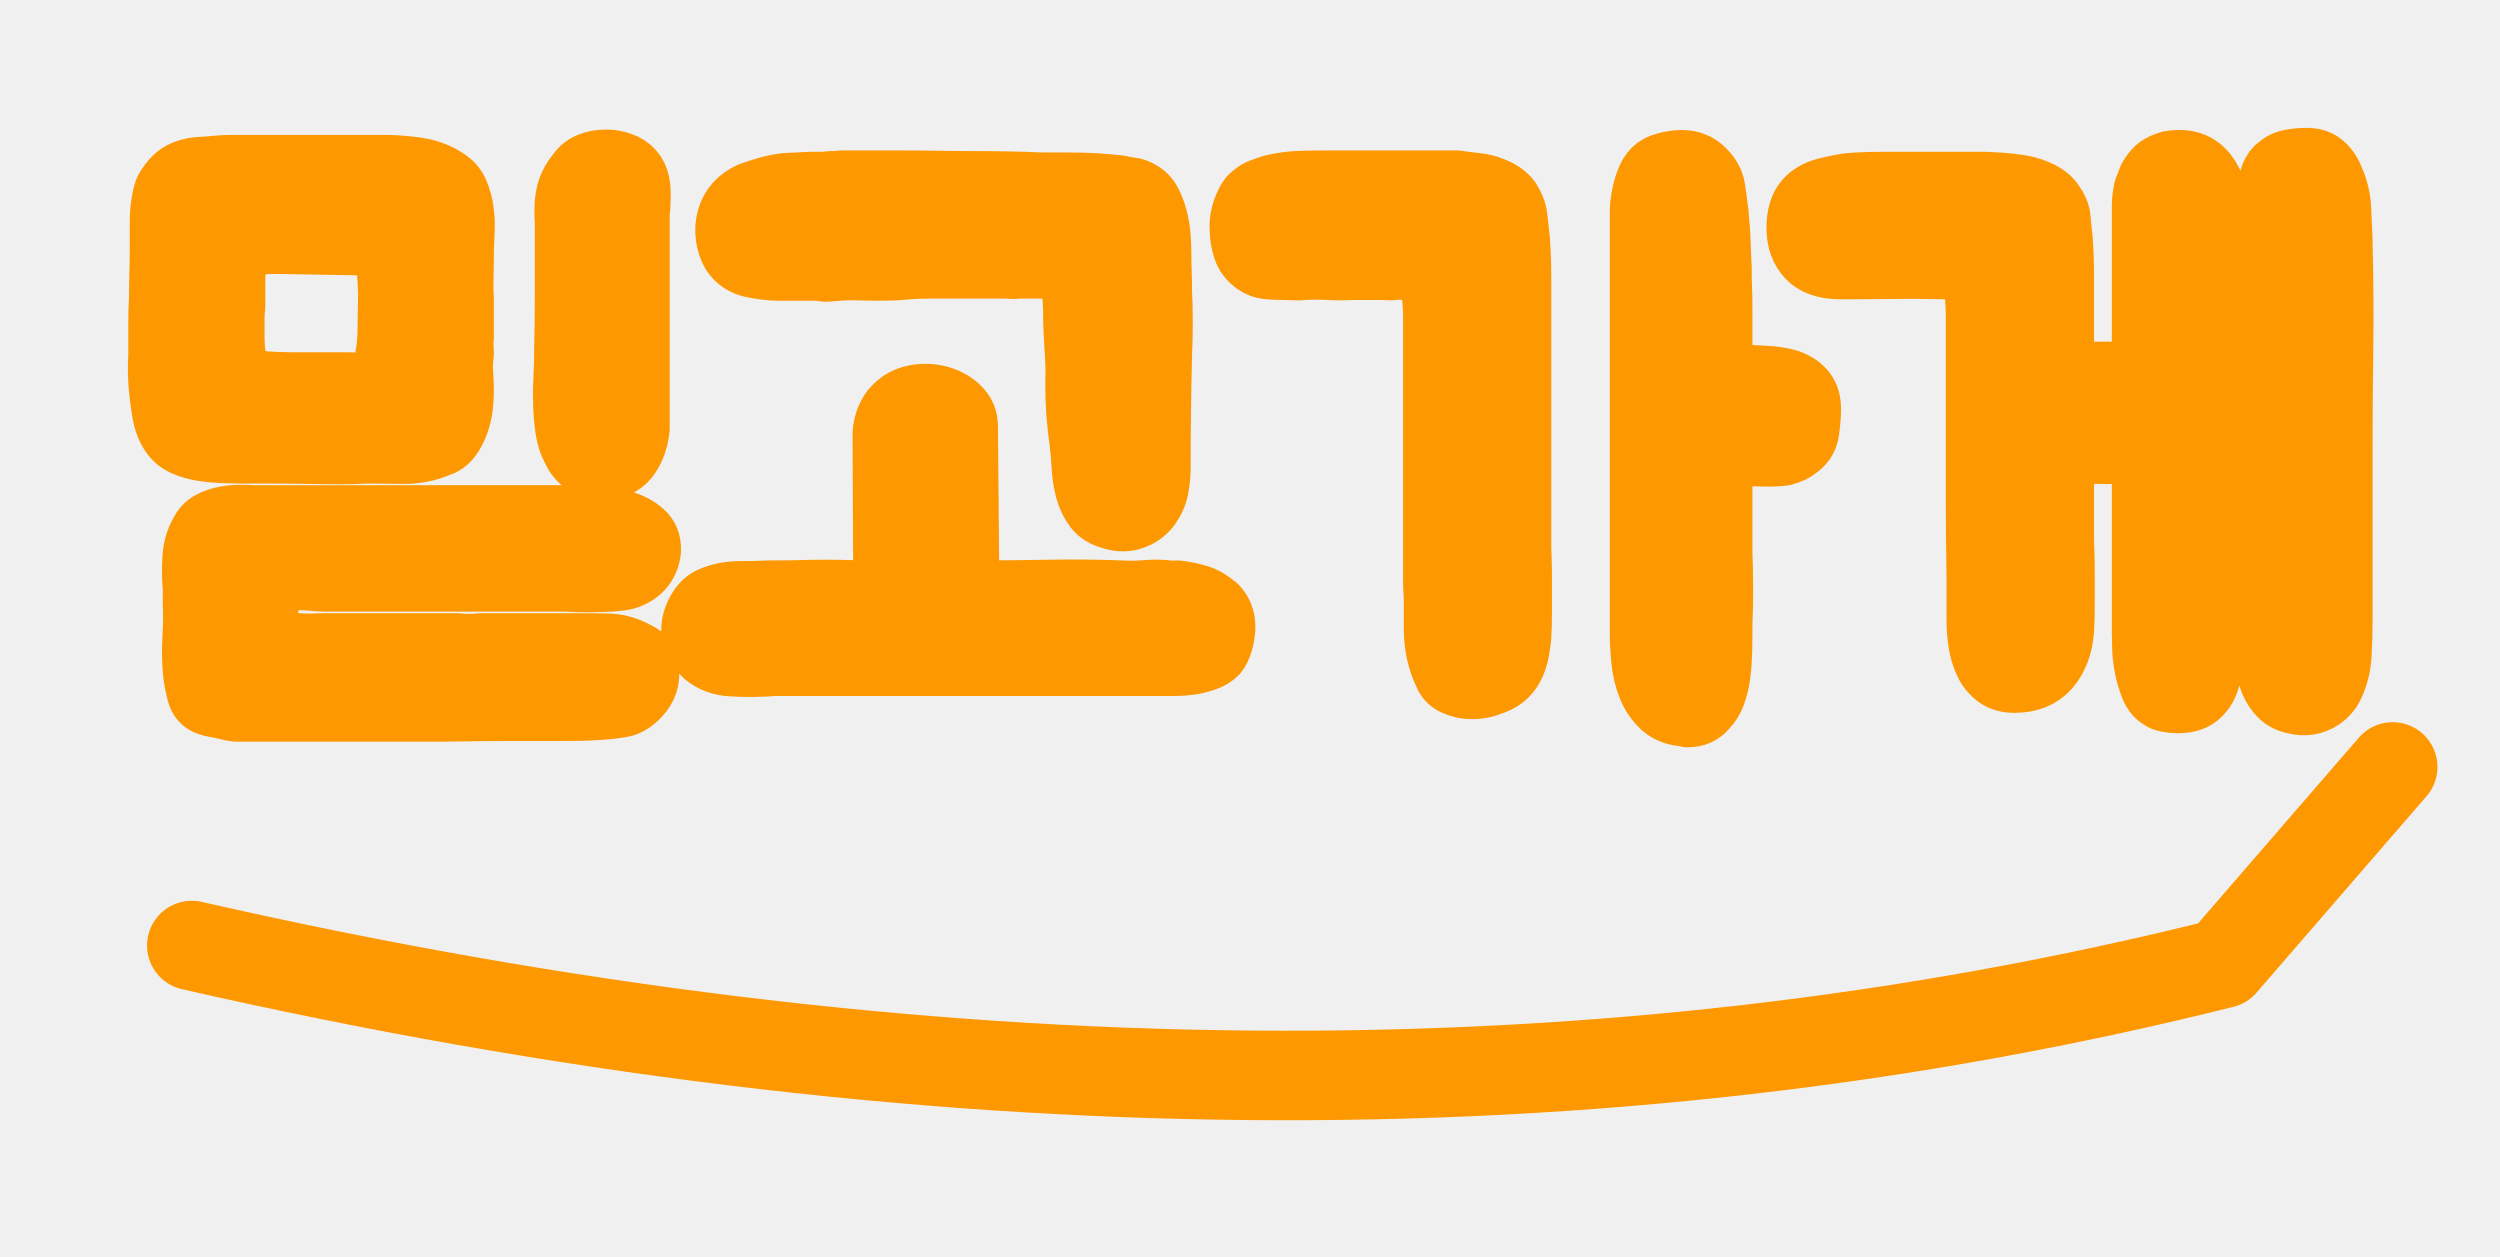
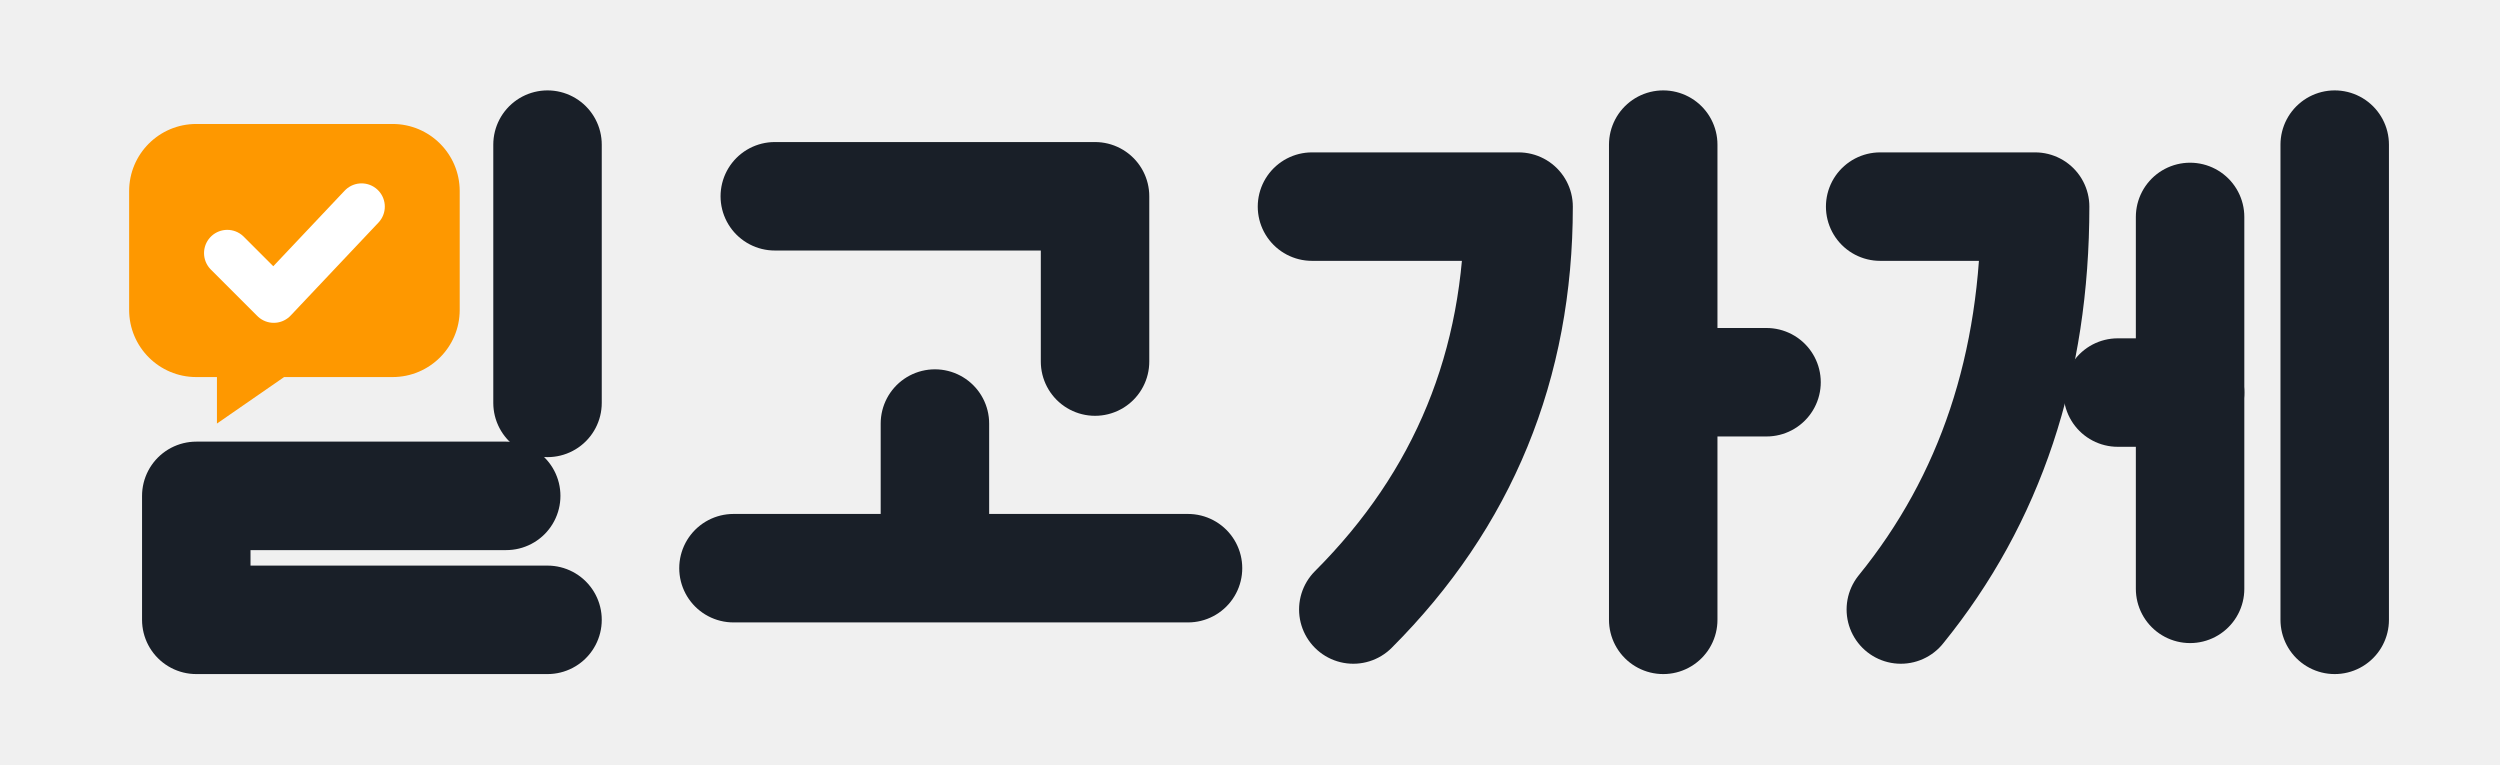
- <svg xmlns="http://www.w3.org/2000/svg" viewBox="0 0 782 393" width="782" height="393">
-   <path transform="translate(39.1175,41.84)" d="M74.58 101.42Q73.04 101.64 67.98 101.64Q62.92 101.64 57.2 101.53Q51.48 101.42 46.31 101.42Q41.14 101.42 39.38 101.42H39.16Q35.2 101.42 31.35 101.31Q27.5 101.2 23.98 100.65Q20.46 100.1 17.6 98.78Q14.74 97.46 12.98 94.82Q11.0 91.96 10.23 87.56Q9.46 83.16 9.13 79.09Q8.8 75.02 8.91 71.94Q9.02 68.86 9.02 68.64V63.8Q9.02 61.38 9.02 58.3Q9.02 55.22 9.24 51.48Q9.24 47.52 9.35 43.67Q9.46 39.82 9.46 36.74V29.7Q9.46 29.04 9.46 27.28Q9.46 25.52 9.68 23.43Q9.9 21.34 10.34 19.25Q10.78 17.16 11.66 15.84Q13.64 12.76 15.73 11.33Q17.82 9.9 21.12 9.24Q22.22 9.02 24.42 8.91Q26.62 8.8 28.6 8.58Q31.02 8.36 33.66 8.36H81.18Q86.02 8.36 91.41 9.13Q96.8 9.9 100.98 12.54Q104.28 14.52 105.6 17.6Q106.92 20.68 107.36 24.2Q107.8 27.72 107.58 31.35Q107.36 34.98 107.36 38.06Q107.36 41.58 107.25 44.99Q107.14 48.4 107.36 51.92V64.02Q107.14 65.12 107.25 66.44Q107.36 67.76 107.36 69.08Q106.92 71.94 107.14 74.69Q107.36 77.44 107.36 80.52Q107.36 82.94 107.03 85.69Q106.7 88.44 105.71 91.19Q104.72 93.94 103.07 96.14Q101.42 98.34 98.78 99.22Q93.06 101.64 86.79 101.53Q80.52 101.42 74.58 101.42ZM19.8 142.34Q19.36 137.72 19.69 132.44Q20.02 127.16 22.88 122.76Q24.42 120.56 27.06 119.46Q29.7 118.36 32.56 118.03Q35.42 117.7 37.62 117.81Q39.82 117.92 40.48 117.92H140.8Q145.42 117.92 149.6 118.25Q153.78 118.58 158.18 120.34Q161.92 121.88 164.01 124.3Q166.1 126.72 165.88 130.68Q165.44 134.42 163.13 137.06Q160.82 139.7 157.08 140.8Q153.56 141.68 144.54 141.68Q141.68 141.68 139.81 141.57Q137.94 141.46 137.72 141.46H62.04Q60.72 141.46 58.52 141.24Q56.32 141.02 54.12 141.02Q51.92 141.02 50.05 141.46Q48.18 141.9 47.52 143.44Q47.08 144.1 46.64 146.08Q46.2 148.06 46.09 150.26Q45.98 152.46 46.2 154.33Q46.42 156.2 47.08 156.64Q47.96 157.08 50.6 157.52Q53.24 157.96 54.34 157.96Q56.76 158.18 59.07 158.07Q61.38 157.96 63.8 157.96H103.62Q107.8 158.4 111.32 157.96H141.02Q146.52 157.96 150.92 158.07Q155.32 158.18 159.06 159.94Q161.48 161.04 163.02 162.14Q164.56 163.24 165.0 165.88Q166.32 171.38 163.02 175.78Q159.5 180.18 155.43 180.84Q151.36 181.5 146.52 181.72Q144.1 181.94 136.62 181.94Q129.14 181.94 120.78 181.94Q111.1 181.94 99.66 182.16H34.76Q33.0 181.94 31.24 181.5Q29.7 181.06 28.16 180.84Q26.62 180.62 25.52 180.18Q22.0 179.08 21.01 175.01Q20.02 170.94 19.8 167.86Q19.36 163.02 19.69 157.52Q20.02 152.02 19.8 147.18ZM162.36 92.4Q162.36 92.4 162.14 93.94Q161.92 95.48 161.26 97.46Q160.6 99.44 159.28 101.53Q157.96 103.62 155.76 104.94Q152.68 106.7 149.6 106.7Q145.86 106.7 142.34 104.28Q139.92 102.52 138.6 99.66Q136.84 96.36 136.29 92.4Q135.74 88.44 135.63 84.26Q135.52 80.08 135.74 76.01Q135.96 71.94 135.96 68.2Q136.18 58.74 136.18 49.39Q136.18 40.04 136.18 30.8V27.94Q135.96 25.52 136.07 22.77Q136.18 20.02 136.84 17.6Q137.72 14.3 140.8 10.56Q142.56 8.36 145.75 7.37Q148.94 6.38 152.68 6.82Q159.28 7.92 161.48 12.54Q162.8 15.4 162.69 19.58Q162.58 23.76 162.36 24.64ZM48.62 35.86Q46.64 35.86 44.99 35.86Q43.34 35.86 42.02 36.3Q38.94 36.52 36.96 38.94Q36.08 40.04 35.97 42.24Q35.86 44.44 35.86 44.88V54.12Q35.64 55.88 35.64 57.31Q35.64 58.74 35.64 59.84V62.48Q35.64 62.48 35.64 63.8Q35.64 65.12 35.75 66.88Q35.86 68.64 36.3 70.4Q36.74 72.16 37.84 73.48Q39.6 75.68 43.56 76.01Q47.52 76.34 51.48 76.34H51.7Q54.56 76.34 56.43 76.34Q58.3 76.34 60.06 76.34Q61.82 76.34 63.69 76.34Q65.56 76.34 68.64 76.34Q70.4 76.34 72.27 76.45Q74.14 76.56 75.9 76.12Q77.66 75.9 78.32 75.02Q78.98 74.14 79.42 72.82Q79.86 71.06 79.86 69.96Q80.74 65.78 80.74 60.5Q80.74 56.98 80.85 53.46Q80.96 49.94 80.74 46.42Q80.52 44.66 80.63 42.9Q80.74 41.14 80.3 39.38Q79.42 36.96 77.44 36.63Q75.46 36.3 73.48 36.3Z M204.32 44.22Q200.58 44.22 195.85 43.23Q191.12 42.24 188.48 38.28Q186.94 35.64 186.5 32.34Q186.06 29.04 186.94 25.96Q188.7 19.8 195.08 16.94Q196.4 16.5 197.72 16.06Q199.04 15.62 200.58 15.18Q204.76 14.08 207.51 13.97Q210.26 13.86 214.66 13.64Q216.64 13.64 217.74 13.64Q218.84 13.64 220.6 13.42Q222.36 13.42 223.02 13.31Q223.68 13.2 225.66 13.2Q226.76 13.2 231.16 13.2Q235.56 13.2 241.39 13.2Q247.22 13.2 253.82 13.31Q260.42 13.42 266.25 13.42Q272.08 13.42 276.37 13.53Q280.66 13.64 281.76 13.64Q285.06 13.86 288.58 13.86Q292.1 13.86 295.62 13.86Q299.58 13.86 303.43 14.08Q307.28 14.3 311.24 14.74Q313.0 15.18 314.87 15.4Q316.74 15.62 318.5 16.72Q320.92 18.04 322.24 20.57Q323.56 23.1 324.33 26.07Q325.1 29.04 325.32 32.12Q325.54 35.2 325.54 37.62Q325.54 40.7 325.65 43.56Q325.76 46.42 325.76 49.5Q325.98 53.68 325.98 59.18Q325.98 64.68 325.76 68.86Q325.54 77.88 325.43 86.57Q325.32 95.26 325.32 104.28Q325.32 107.8 324.66 111.21Q324.0 114.62 321.8 117.7Q319.38 120.78 315.86 121.99Q312.34 123.2 308.6 122.1Q304.2 121.0 302.11 118.25Q300.02 115.5 299.03 111.87Q298.04 108.24 297.82 104.17Q297.6 100.1 297.16 96.58Q295.84 87.34 295.84 78.54Q296.06 73.48 295.62 67.43Q295.18 61.38 295.18 56.54Q295.18 52.8 294.74 49.39Q294.3 45.98 291.22 44.22Q289.9 43.56 288.14 43.56Q286.38 43.56 283.96 43.56H279.34Q278.24 43.78 277.14 43.67Q276.04 43.56 274.94 43.56H251.62Q247.22 43.56 244.03 43.89Q240.84 44.22 236.44 44.22Q232.04 44.22 228.63 44.11Q225.22 44.0 220.82 44.44Q219.06 44.66 218.07 44.44Q217.08 44.22 215.32 44.22ZM326.64 141.46Q327.3 141.68 327.96 141.57Q328.62 141.46 329.28 141.46Q333.02 141.9 336.21 142.89Q339.4 143.88 342.48 146.52Q345.56 149.6 345.56 154.22Q345.56 156.64 344.79 159.39Q344.02 162.14 342.7 163.68Q340.94 165.44 338.3 166.32Q335.66 167.2 333.24 167.53Q330.82 167.86 328.95 167.86Q327.08 167.86 326.86 167.86H203.66Q202.56 167.86 201.46 167.97Q200.36 168.08 199.26 168.08Q194.64 168.3 189.36 167.97Q184.08 167.64 180.34 164.56Q175.72 160.38 175.72 155.1Q175.72 151.8 177.7 148.28Q179.68 144.76 182.98 143.44Q187.38 141.68 192.11 141.68Q196.84 141.68 201.68 141.46H202.78Q207.4 141.46 211.36 141.35Q215.32 141.24 219.06 141.24Q222.8 141.24 226.76 141.35Q230.72 141.46 235.78 141.46L235.56 94.16Q235.56 92.18 236.22 89.98Q236.66 88.22 237.87 86.24Q239.08 84.26 241.5 82.5Q244.36 80.52 248.32 80.08Q252.28 79.64 256.02 80.85Q259.76 82.06 262.4 84.81Q265.04 87.56 265.04 91.52L265.48 141.46Q277.8 141.46 289.02 141.24Q300.24 141.02 311.68 141.46Q315.64 141.68 319.38 141.35Q323.12 141.02 326.64 141.46Z M407.98 144.98Q407.76 142.34 407.76 139.7Q407.76 137.06 407.76 134.42V64.46Q407.76 60.94 407.76 57.42Q407.76 53.9 407.32 50.16Q407.1 49.06 406.77 47.08Q406.44 45.1 405.34 44.66Q404.24 44.0 402.81 44.11Q401.38 44.22 400.06 44.0Q398.52 43.78 397.09 44.0Q395.66 44.22 394.12 44.0H383.78Q380.04 44.22 376.3 44.0Q372.56 43.78 368.82 44.0Q367.06 44.22 365.63 44.11Q364.2 44.0 362.44 44.0Q360.02 44.0 357.38 43.78Q354.74 43.56 352.54 42.02Q349.46 39.82 348.36 36.52Q347.26 33.22 347.26 29.7Q347.04 25.52 349.02 21.34Q350.12 18.7 351.88 17.6Q352.98 16.5 355.07 15.73Q357.16 14.96 358.7 14.52Q363.32 13.42 368.38 13.31Q373.44 13.2 378.28 13.2H416.56Q419.42 13.64 422.61 13.97Q425.8 14.3 428.44 15.4Q430.2 16.06 431.85 17.16Q433.5 18.26 434.6 19.8Q436.58 22.88 436.91 25.96Q437.24 29.04 437.68 32.78Q438.12 38.94 438.12 44.99Q438.12 51.04 438.12 57.2V129.36Q438.12 129.58 438.23 132.77Q438.34 135.96 438.34 140.25Q438.34 144.54 438.34 149.27Q438.34 154.0 438.12 157.52Q437.9 159.72 437.46 162.14Q437.02 164.56 436.03 166.76Q435.04 168.96 433.28 170.72Q431.52 172.48 428.66 173.58Q424.92 175.12 421.18 175.12Q418.32 175.12 415.46 173.91Q412.6 172.7 411.5 170.28Q407.98 163.24 407.98 154.66ZM501.04 73.7Q504.12 73.92 507.42 74.03Q510.72 74.14 513.8 74.36Q514.9 74.36 516.22 74.58Q517.54 74.8 518.86 75.02Q523.26 75.9 526.01 78.65Q528.76 81.4 528.76 86.02Q528.76 89.1 528.21 93.06Q527.66 97.02 524.8 99.22Q523.48 100.32 522.16 100.98Q520.84 101.64 519.08 102.08Q515.56 102.52 510.5 102.3Q505.44 102.08 501.92 102.3Q501.04 102.3 501.04 103.4Q501.04 106.04 501.04 109.67Q501.04 113.3 501.04 117.15Q501.04 121.0 501.04 124.63Q501.04 128.26 501.04 131.12Q501.48 142.56 501.04 153.56V156.64Q501.04 159.5 500.93 162.91Q500.82 166.32 500.38 169.62Q499.94 172.92 498.84 175.89Q497.74 178.86 495.76 180.84Q493.12 183.92 488.72 183.92Q488.72 183.92 488.28 183.7Q483.0 183.48 479.81 180.62Q476.62 177.76 474.97 173.58Q473.32 169.4 472.88 164.89Q472.44 160.38 472.44 156.86V26.18Q472.44 25.96 472.44 24.09Q472.44 22.22 472.88 19.69Q473.32 17.16 474.31 14.41Q475.3 11.66 477.06 9.9Q478.6 8.36 481.57 7.59Q484.54 6.82 486.96 6.82Q491.8 6.82 495.1 10.12Q498.18 13.2 498.73 16.61Q499.28 20.02 499.72 23.76Q499.94 24.64 499.94 26.4Q500.38 30.14 500.49 34.1Q500.6 38.06 500.82 42.02Q500.82 43.78 500.82 44.88Q500.82 45.98 500.93 48.29Q501.04 50.6 501.04 55.22Q501.04 59.84 501.04 68.64Z M577.76 152.68Q577.76 149.38 577.76 146.52Q577.76 143.66 577.76 139.7Q577.76 135.74 577.65 130.24Q577.54 124.74 577.54 115.94Q577.54 107.14 577.54 94.6Q577.54 82.06 577.54 64.24Q577.54 60.5 577.54 57.09Q577.54 53.68 577.1 49.94Q576.44 45.98 575.12 44.88Q573.8 43.78 569.84 43.78Q560.16 43.56 552.68 43.67Q545.2 43.78 536.62 43.78Q528.92 43.78 525.18 39.82Q521.44 35.86 521.44 29.48Q521.44 23.1 524.41 19.69Q527.38 16.28 533.1 15.18Q537.5 14.08 541.46 13.86Q545.42 13.64 550.26 13.64H581.72Q582.82 13.64 584.03 13.75Q585.24 13.86 586.34 13.86Q589.2 14.08 592.39 14.52Q595.58 14.96 598.22 16.06Q599.98 16.72 601.63 17.82Q603.28 18.92 604.38 20.46Q606.58 23.54 606.8 26.18Q607.02 28.82 607.46 32.56Q607.9 38.5 607.9 44.66Q607.9 50.82 607.9 56.98V73.04H629.46V28.6Q629.46 25.74 629.46 22.77Q629.46 19.8 630.12 16.94Q630.56 15.84 630.89 14.96Q631.22 14.08 631.66 12.98Q632.98 10.78 634.3 9.57Q635.62 8.36 638.04 7.48Q639.14 7.04 640.35 6.93Q641.56 6.82 642.66 6.82Q649.92 6.82 653.66 13.42Q654.54 14.74 654.87 17.16Q655.2 19.58 655.42 22.11Q655.64 24.64 655.64 26.51Q655.64 28.38 655.64 28.82V131.78V154.66Q655.64 160.16 655.31 163.46Q654.98 166.76 653.22 171.82Q652.12 175.12 649.48 177.32Q646.84 179.52 642.0 179.52Q640.68 179.52 638.7 179.19Q636.72 178.86 635.62 177.98Q633.42 176.66 632.21 173.69Q631.0 170.72 630.34 167.42Q629.68 164.12 629.57 161.04Q629.46 157.96 629.46 156.2V101.64L607.9 101.42V127.38Q607.9 127.6 608.01 130.68Q608.12 133.76 608.12 138.16Q608.12 142.56 608.12 147.29Q608.12 152.02 607.9 155.54Q607.24 163.46 602.95 168.3Q598.66 173.14 590.96 173.14Q587.0 173.14 584.36 171.16Q581.72 169.18 580.29 166.1Q578.86 163.02 578.31 159.39Q577.76 155.76 577.76 152.68ZM692.16 173.36Q690.84 176.22 687.98 178.2Q683.58 181.06 678.3 179.74Q675.0 179.08 672.91 176.99Q670.82 174.9 669.72 172.26Q668.62 169.62 668.18 166.54Q667.74 163.46 667.74 160.6V31.02Q667.74 28.6 667.74 25.41Q667.74 22.22 668.18 19.25Q668.62 16.28 669.39 13.64Q670.16 11.0 671.7 9.46Q674.12 7.26 676.76 6.71Q679.4 6.16 682.48 6.16Q686.22 6.16 688.64 8.25Q691.06 10.34 692.38 13.86Q694.36 18.48 694.58 23.32Q694.8 28.16 695.02 33.22V34.32Q695.46 51.04 695.24 67.54Q695.02 84.04 695.02 99.66V152.46Q695.02 158.18 694.69 163.46Q694.36 168.74 692.16 173.36Z" fill="#FE9800" stroke="#FE9800" stroke-width="16" stroke-linejoin="round" />
-   <path d="M60 295.76 Q404.215 374.16 695.231 301.36 L748.431 239.9" fill="none" stroke="#FE9800" stroke-width="28" stroke-linecap="round" stroke-linejoin="round" />
+ <svg xmlns="http://www.w3.org/2000/svg" viewBox="0 0 484 148" width="484" height="148">
+   <g transform="translate(25,24)">
+     <path d="M13 0H51a13 13 0 0 1 13 13V36a13 13 0 0 1-13 13H30l-13 9V49h-4A13 13 0 0 1 0 36V13A13 13 0 0 1 13 0Z" fill="#FE9800" />
+     <path d="M19 25l9 9 17-18" fill="none" stroke="#fff" stroke-width="9" stroke-linecap="round" stroke-linejoin="round" />
+   </g>
+   <path transform="translate(24,24)" d="M82 4 V54" fill="none" stroke="#191F28" stroke-width="21" stroke-linecap="round" stroke-linejoin="round" />
+   <path transform="translate(24,24)" d="M74 72 H14 V96 H82" fill="none" stroke="#191F28" stroke-width="21" stroke-linecap="round" stroke-linejoin="round" />
+   <path transform="translate(136,24)" d="M14 14 H76 V46" fill="none" stroke="#191F28" stroke-width="21" stroke-linecap="round" stroke-linejoin="round" />
+   <path transform="translate(136,24)" d="M45 58 V82" fill="none" stroke="#191F28" stroke-width="21" stroke-linecap="round" stroke-linejoin="round" />
+   <path transform="translate(136,24)" d="M6 86 H94" fill="none" stroke="#191F28" stroke-width="21" stroke-linecap="round" stroke-linejoin="round" />
+   <path transform="translate(248,24)" d="M6 16 H46 Q46 62 14 94" fill="none" stroke="#191F28" stroke-width="21" stroke-linecap="round" stroke-linejoin="round" />
+   <path transform="translate(248,24)" d="M74 4 V96" fill="none" stroke="#191F28" stroke-width="21" stroke-linecap="round" stroke-linejoin="round" />
+   <path transform="translate(248,24)" d="M74 50 H94" fill="none" stroke="#191F28" stroke-width="21" stroke-linecap="round" stroke-linejoin="round" />
+   <path transform="translate(360,24)" d="M4 16 H34 Q34 62 8 94" fill="none" stroke="#191F28" stroke-width="21" stroke-linecap="round" stroke-linejoin="round" />
+   <path transform="translate(360,24)" d="M64 18 V90" fill="none" stroke="#191F28" stroke-width="21" stroke-linecap="round" stroke-linejoin="round" />
+   <path transform="translate(360,24)" d="M50 52 H64" fill="none" stroke="#191F28" stroke-width="21" stroke-linecap="round" stroke-linejoin="round" />
+   <path transform="translate(360,24)" d="M92 4 V96" fill="none" stroke="#191F28" stroke-width="21" stroke-linecap="round" stroke-linejoin="round" />
</svg>
